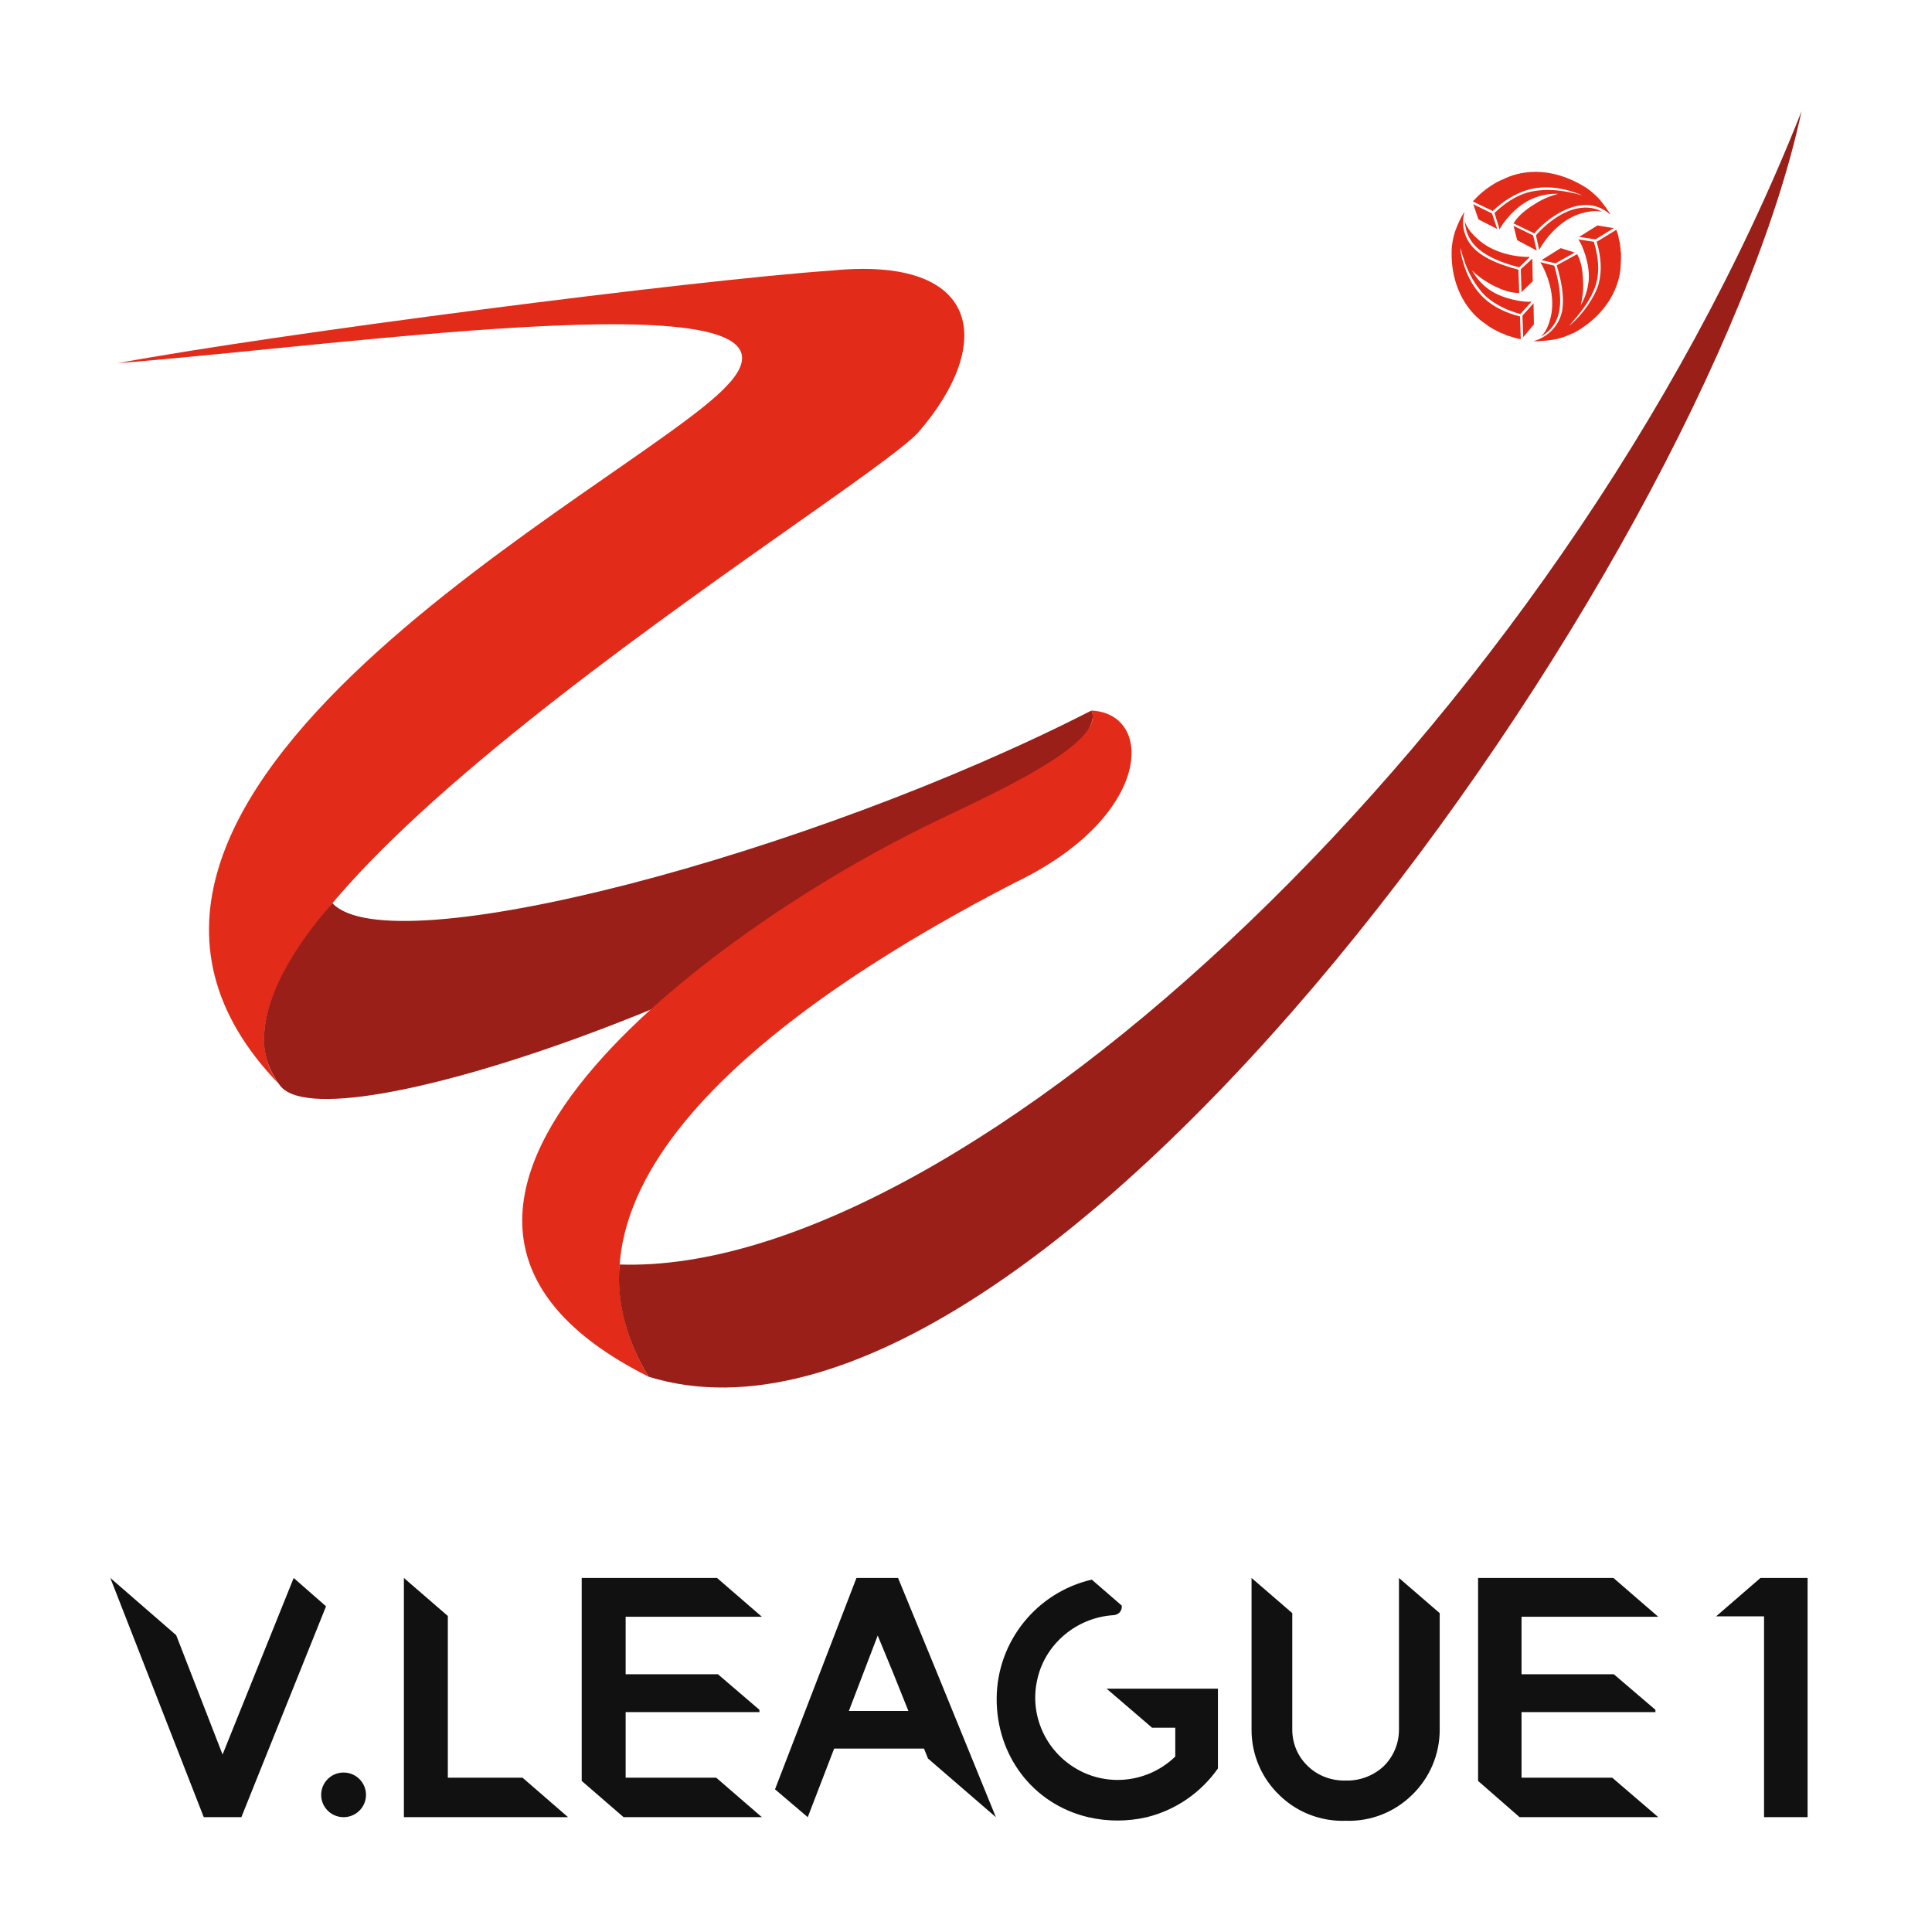
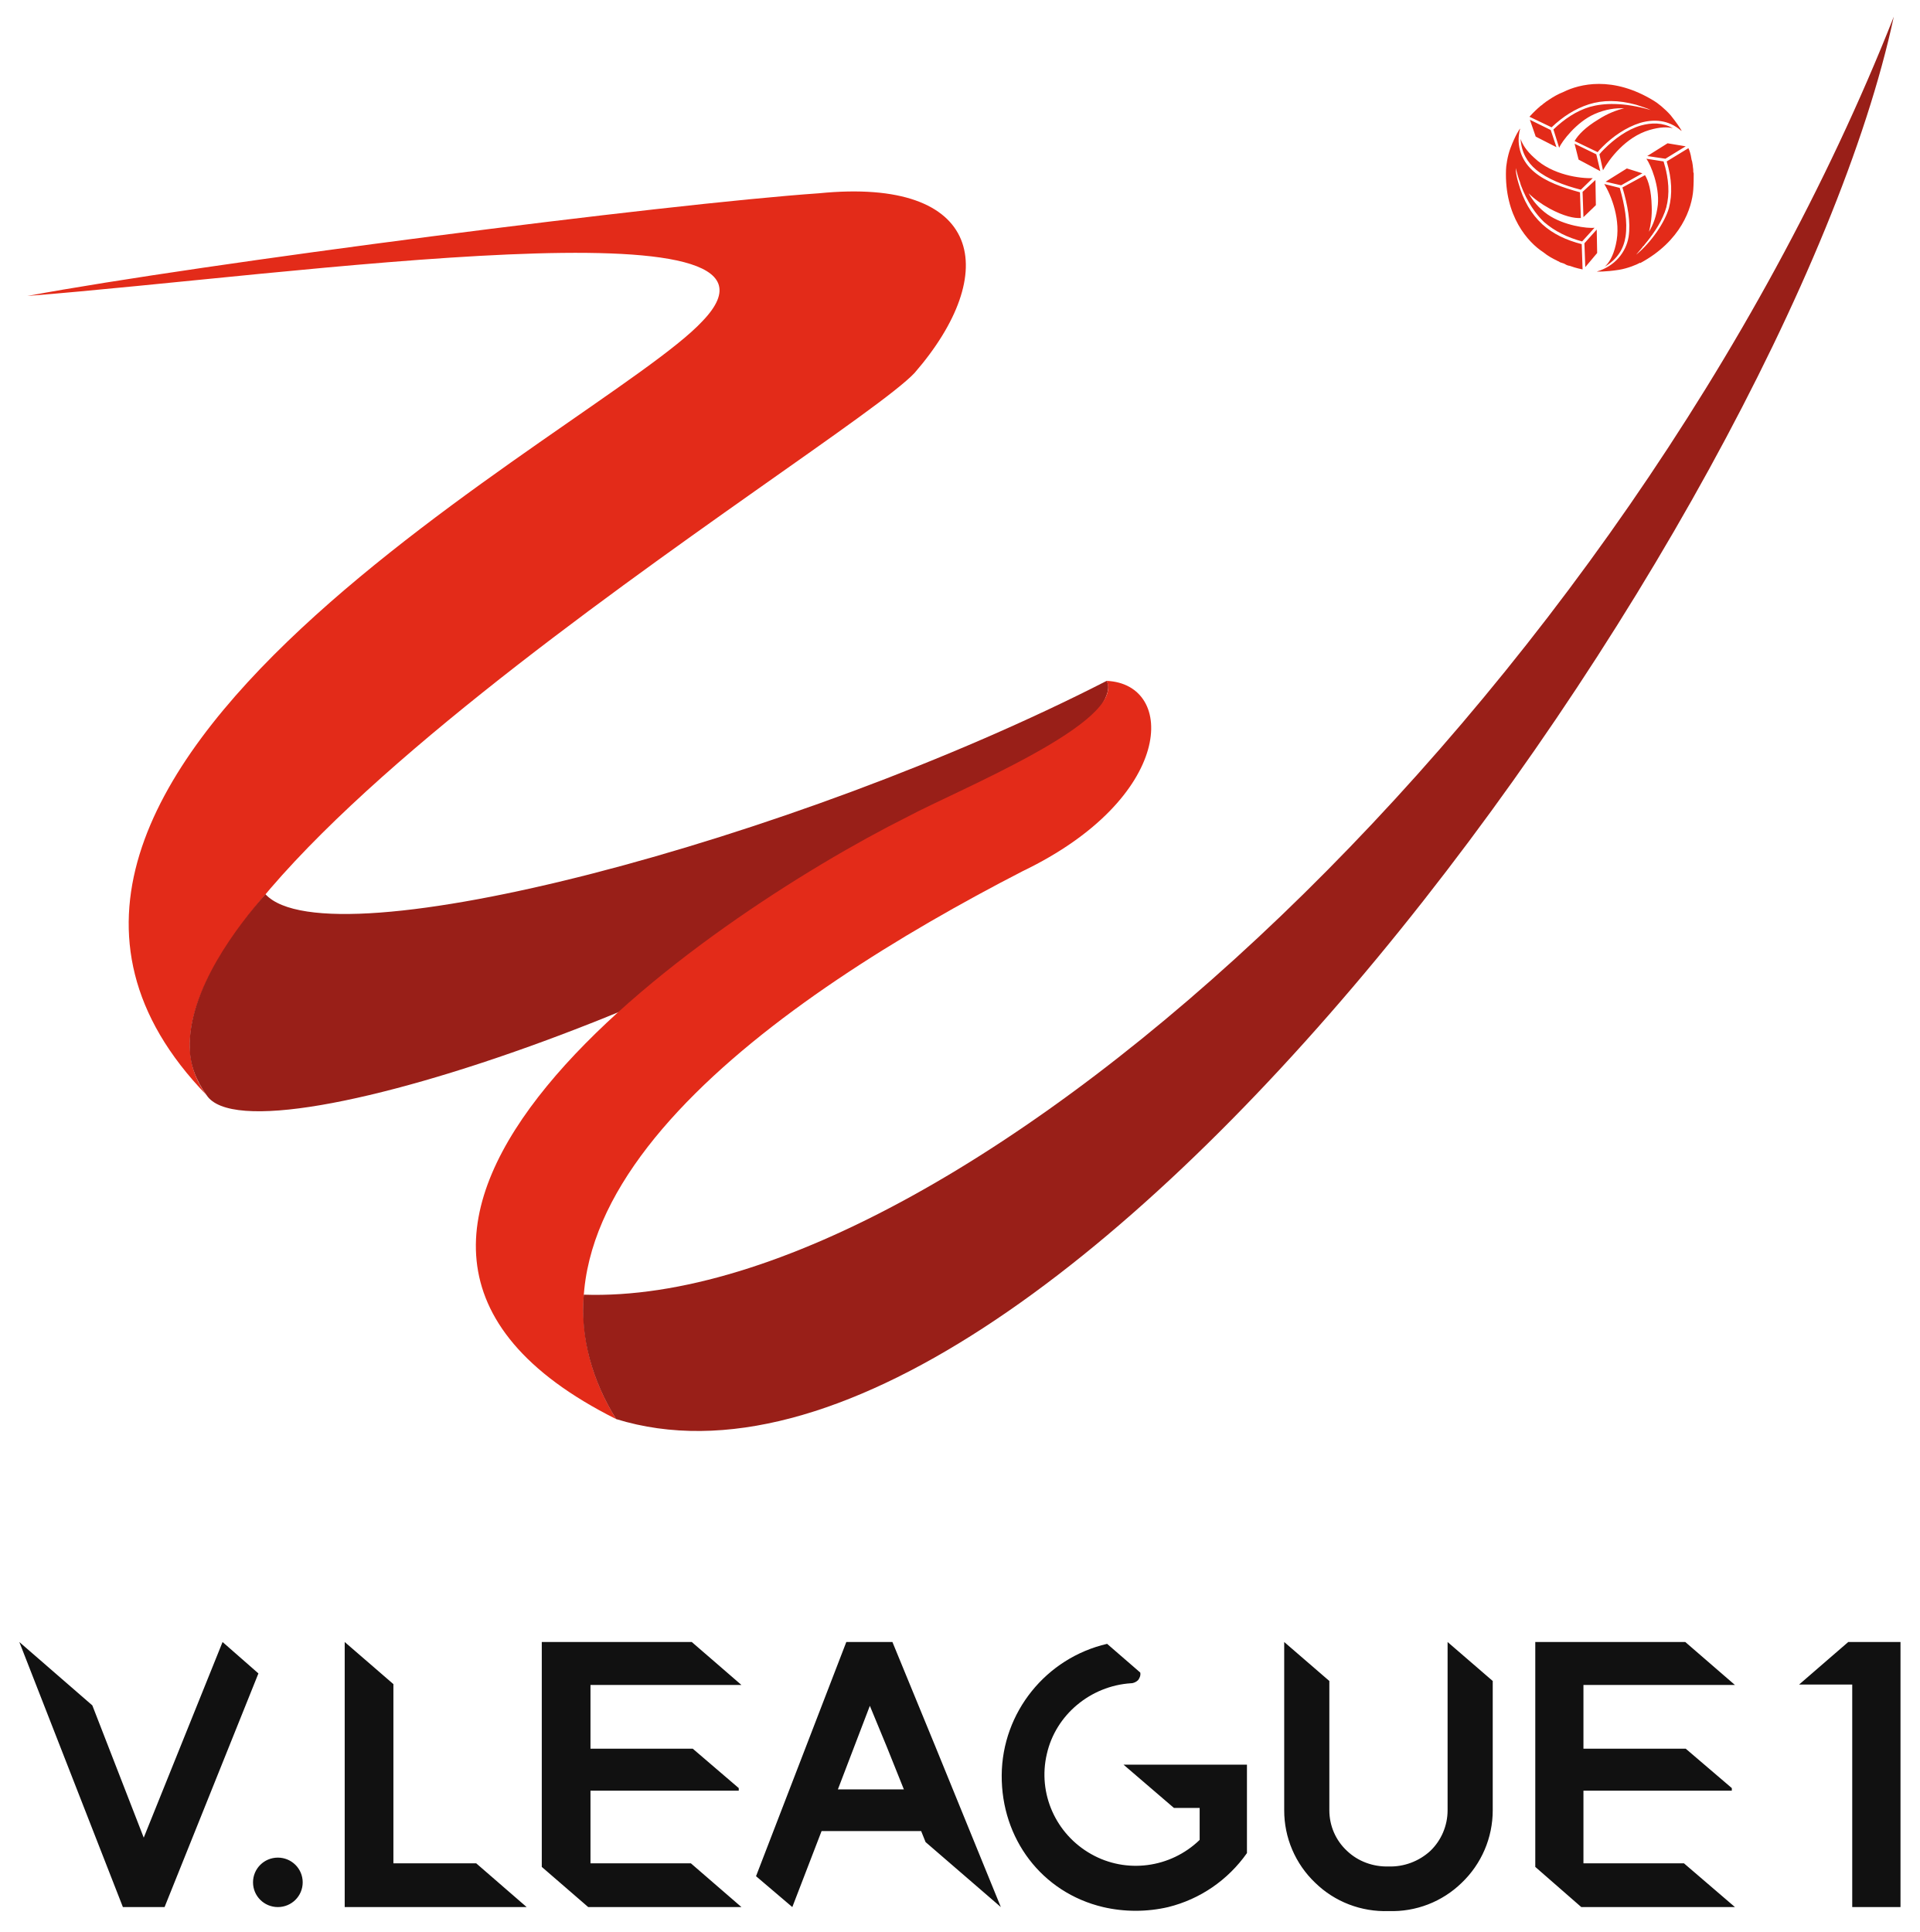
- <svg xmlns="http://www.w3.org/2000/svg" preserveAspectRatio="xMidYMid meet" viewBox="-10.633 -10.926 196.846 198.281">
+ <svg xmlns="http://www.w3.org/2000/svg" preserveAspectRatio="xMidYMid meet" viewBox="-1.1 -1.062 177.779 178.941">
  <style data-source="https://football-logos.cc">.shp0{fill:#e32b19}.shp1{fill:#991f18}</style>
  <path d="M1.43 26.35c16.15-3 59.12-8.53 73.3-9.51 15.25-1.52 16.89 7.38 8.86 16.64-6.36 6.76-78.51 49.92-65.56 66.89-28.66-29.6 36.73-61.77 45.92-71.69 10.99-11.43-38.09-4.26-62.52-2.33" class="shp0" />
  <path d="M18.03 100.37c4.39 6.76 53.83-10.62 74.66-28.2 1.6-1.31 10.04-7.83 8.69-10.17-28.82 14.76-71.99 26.19-77.9 19.76-2.5 2.83-7.21 8.89-7.01 14.3.04 1.52.58 2.95 1.56 4.31" class="shp1" />
  <path d="M101.38 62c6.52.29 6.27 10.87-7.79 17.63C71 91.27 43.7 110.32 55.95 130.37c-34.39-17.22 8.33-46.44 26.98-55.78 4.76-2.54 20.21-8.78 18.45-12.59" class="shp0" />
  <path d="M174.27.48C149.39 63.52 88.3 120.04 52.96 118.85c-.37 3.98.82 8.03 2.99 11.52C96.09 142.79 164.19 47.54 174.27.48" class="shp1" data-source="https://football-logos.cc" />
  <path d="M153.04 14.09c-.05-.21-.09-.33-.09-.33.04.12.09.33.09.33m-2.18 7.79v.04c.21-.21 1.15-1.19 1.97-2.95.04-.09.08-.17.12-.25 0 0 0-.04.04-.04.29-.82.37-1.52.33-2.7-.04-.54-.16-1.32-.28-1.89.16.82.45 2.87-.13 4.51-.53 1.6-1.76 2.95-2.05 3.28" class="shp0" />
  <path fill-rule="evenodd" d="M147.01 13.23c.12-.16.29-.33.45-.49.94-.94 2.13-1.81 3.36-2.17 1.03-.29 2.05-.29 2.99.24-.49-.12-1.18-.12-2.17.17-2.21.65-3.73 2.7-4.3 3.73zm-.29 0 .37 1.56-2.01-1.07-.37-1.47zm-3.97-2.3c1.02-.98 2.13-1.72 3.36-2.09 1.27-.36 3.11-.45 5.66.29-.41-.2-.91-.33-1.36-.49-1.64-.45-3.07-.45-4.38-.04-1.28.41-2.42 1.15-3.45 2.13l-2.05-.98c.12-.13.37-.41.82-.82.08-.04.17-.17.25-.21s.16-.12.2-.16c.13-.08.21-.17.33-.25.04 0 .08-.04.12-.08.05 0 .09-.08.13-.08.37-.25.78-.49 1.31-.7.74-.37 1.88-.74 3.28-.74 1.48 0 3.2.41 5.08 1.56.29.16 1.03.74 1.56 1.35.53.66.86 1.15 1.02 1.44l-.08-.04c-1.15-.99-2.5-1.07-3.77-.7-1.31.41-2.54 1.27-3.48 2.21-.17.17-.33.33-.45.5L144.71 12c.33-.57.99-1.27 2.22-2.01.82-.53 1.68-.86 2.37-1.02-.77-.04-1.72.08-2.74.53-1.68.74-3.03 2.54-3.28 3.12zm2.7 5.78 1.19-1.1.04 2.33-1.15 1.11zm-.04 4.59c-1.35-.36-2.54-.94-3.53-1.8-.73-.7-1.55-1.8-2.17-3.48v-.08h-.04v-.09c-.16-.41-.29-.86-.41-1.35 0 .49.12.94.25 1.39.45 1.64 1.19 2.87 2.21 3.82.99.9 2.21 1.47 3.65 1.84l.08 2.34c-.16-.04-.53-.09-1.19-.33-.08 0-.2-.04-.29-.08-.08-.04-.16-.09-.24-.13-.12-.04-.25-.08-.37-.12-.04-.04-.08-.04-.12-.08a.4.4 0 0 1-.17-.08c-.36-.17-.82-.41-1.27-.78-1.39-.9-3.6-3.32-3.44-7.63 0-.28.12-1.23.41-2 .45-1.19.86-1.81.9-1.81-.45 1.64.21 3.12 1.31 4.02 1.07.9 2.59 1.43 4.23 1.88l.08 2.38c-.62.04-1.56-.16-2.87-.86-.82-.45-1.48-.94-1.97-1.43.37.65.9 1.35 1.76 1.96 1.48 1.03 3.69 1.32 4.35 1.23zm-.12-4.79c-1.6-.41-3.08-.98-4.14-1.85-.82-.69-1.36-1.59-1.44-2.86.17.49.49 1.06 1.27 1.76 1.68 1.6 4.27 1.92 5.41 1.88zm.33 4.96 1.14-1.27.04 2.17-1.1 1.31zm9.38-8.98-.61.37-1.27.78-1.68-.25 1.88-1.18zm-5.29 8.4c.21-1.39-.08-2.95-.57-4.59l2.09-1.14c.33.53.58 1.43.62 2.87.04.9-.08 1.72-.25 2.37.37-.61.7-1.43.82-2.5.16-1.72-.65-3.69-1.06-4.26l1.59.25c.5 1.64.58 2.99.25 4.26-.33 1.15-1.02 2.25-2.01 3.44l-.08.12-.08.04-.04.09-.58.69c1.44-1.18 2.67-3.03 3.04-4.34.32-1.27.28-2.66-.21-4.3l2.01-1.23c.08.16.21.49.29 1.06.04.12.08.25.08.33s.04.16.04.29c0 .12.04.2.04.37v.12c0 .08.04.16.04.16 0 .45 0 .95-.04 1.52-.12 1.68-1.11 4.75-4.92 6.8v-.04c-.29.17-1.15.53-1.97.66-1.27.2-2.05.16-2.05.16 1.69-.49 2.71-1.8 2.95-3.2m-.69-4.79-1.44-.33 1.97-1.23 1.44.45zm-1.56-.12 1.43.36c.46 1.6.74 3.16.54 4.51-.17 1.11-.74 2.09-1.93 2.79.37-.33.78-.94 1.03-2.05.53-2.25-.45-4.59-1.07-5.61m-6.89-5.95 1.93.95.53 1.59-1.92-.98z" class="shp0" />
  <path fill-rule="evenodd" d="M14.14 175.57h-3.86L.69 151.02l6.76 5.87 4.76 12.25 7.3-18.12 3.32 2.91zm21.19-4.05H43l4.67 4.05H30.82v-24.55l4.51 3.9zm-10.7 4.05c-1.27 0-2.3-1.02-2.3-2.29s1.03-2.29 2.3-2.29 2.3 1.02 2.3 2.29-1.03 2.29-2.3 2.29m28.95-14.67h9.47l4.26 3.65v.24H53.58v6.73h9.3l4.68 4.05H53.37l-4.3-3.72v-20.83h13.89l4.6 3.98H53.58zm50.71-6.35c-.16.16-.41.29-.66.29-3.73.24-6.97 2.91-7.79 6.55-.86 3.65.82 7.42 4.1 9.27 3.24 1.84 7.34 1.31 10.05-1.31v-2.96h-2.38l-4.67-4.01h11.43v8.19c-1.76 2.5-4.34 4.27-7.29 5-1.97.46-4.06.46-6.03 0-5.7-1.35-9.43-6.35-9.39-12.21.04-5.82 4.1-10.86 9.76-12.17l3.07 2.66c.05.25-.04.49-.2.7m29.97 18.77a9.23 9.23 0 0 1-6.76 2.62c-2.55.09-5.01-.86-6.81-2.62a9.24 9.24 0 0 1-2.87-6.72v-15.58l4.18 3.61v11.97c0 1.43.58 2.79 1.64 3.77 1.03.98 2.42 1.48 3.86 1.44 1.39.04 2.78-.46 3.85-1.44 1.02-.98 1.6-2.34 1.6-3.77v-15.58l4.18 3.61v11.97a9.28 9.28 0 0 1-2.87 6.72m11.27-12.42H155l4.27 3.65v.24h-13.74v6.73h9.31l4.72 4.05h-14.23l-4.26-3.72v-20.83h13.89l4.6 3.98h-14.03zm29.36 14.67h-4.47v-20.61h-4.92l4.55-3.94h4.84zm-83.31 0-6.97-6.02-.41-1.02h-9.22l-2.71 7.04-3.36-2.86 8.36-21.69h4.27l4.01 9.76h-4.51l-1.59-3.85-2.96 7.74h6.11l-1.56-3.89h4.51zm12.05-20.73.86-.99z" style="fill:#111" data-source="https://football-logos.cc" />
</svg>
